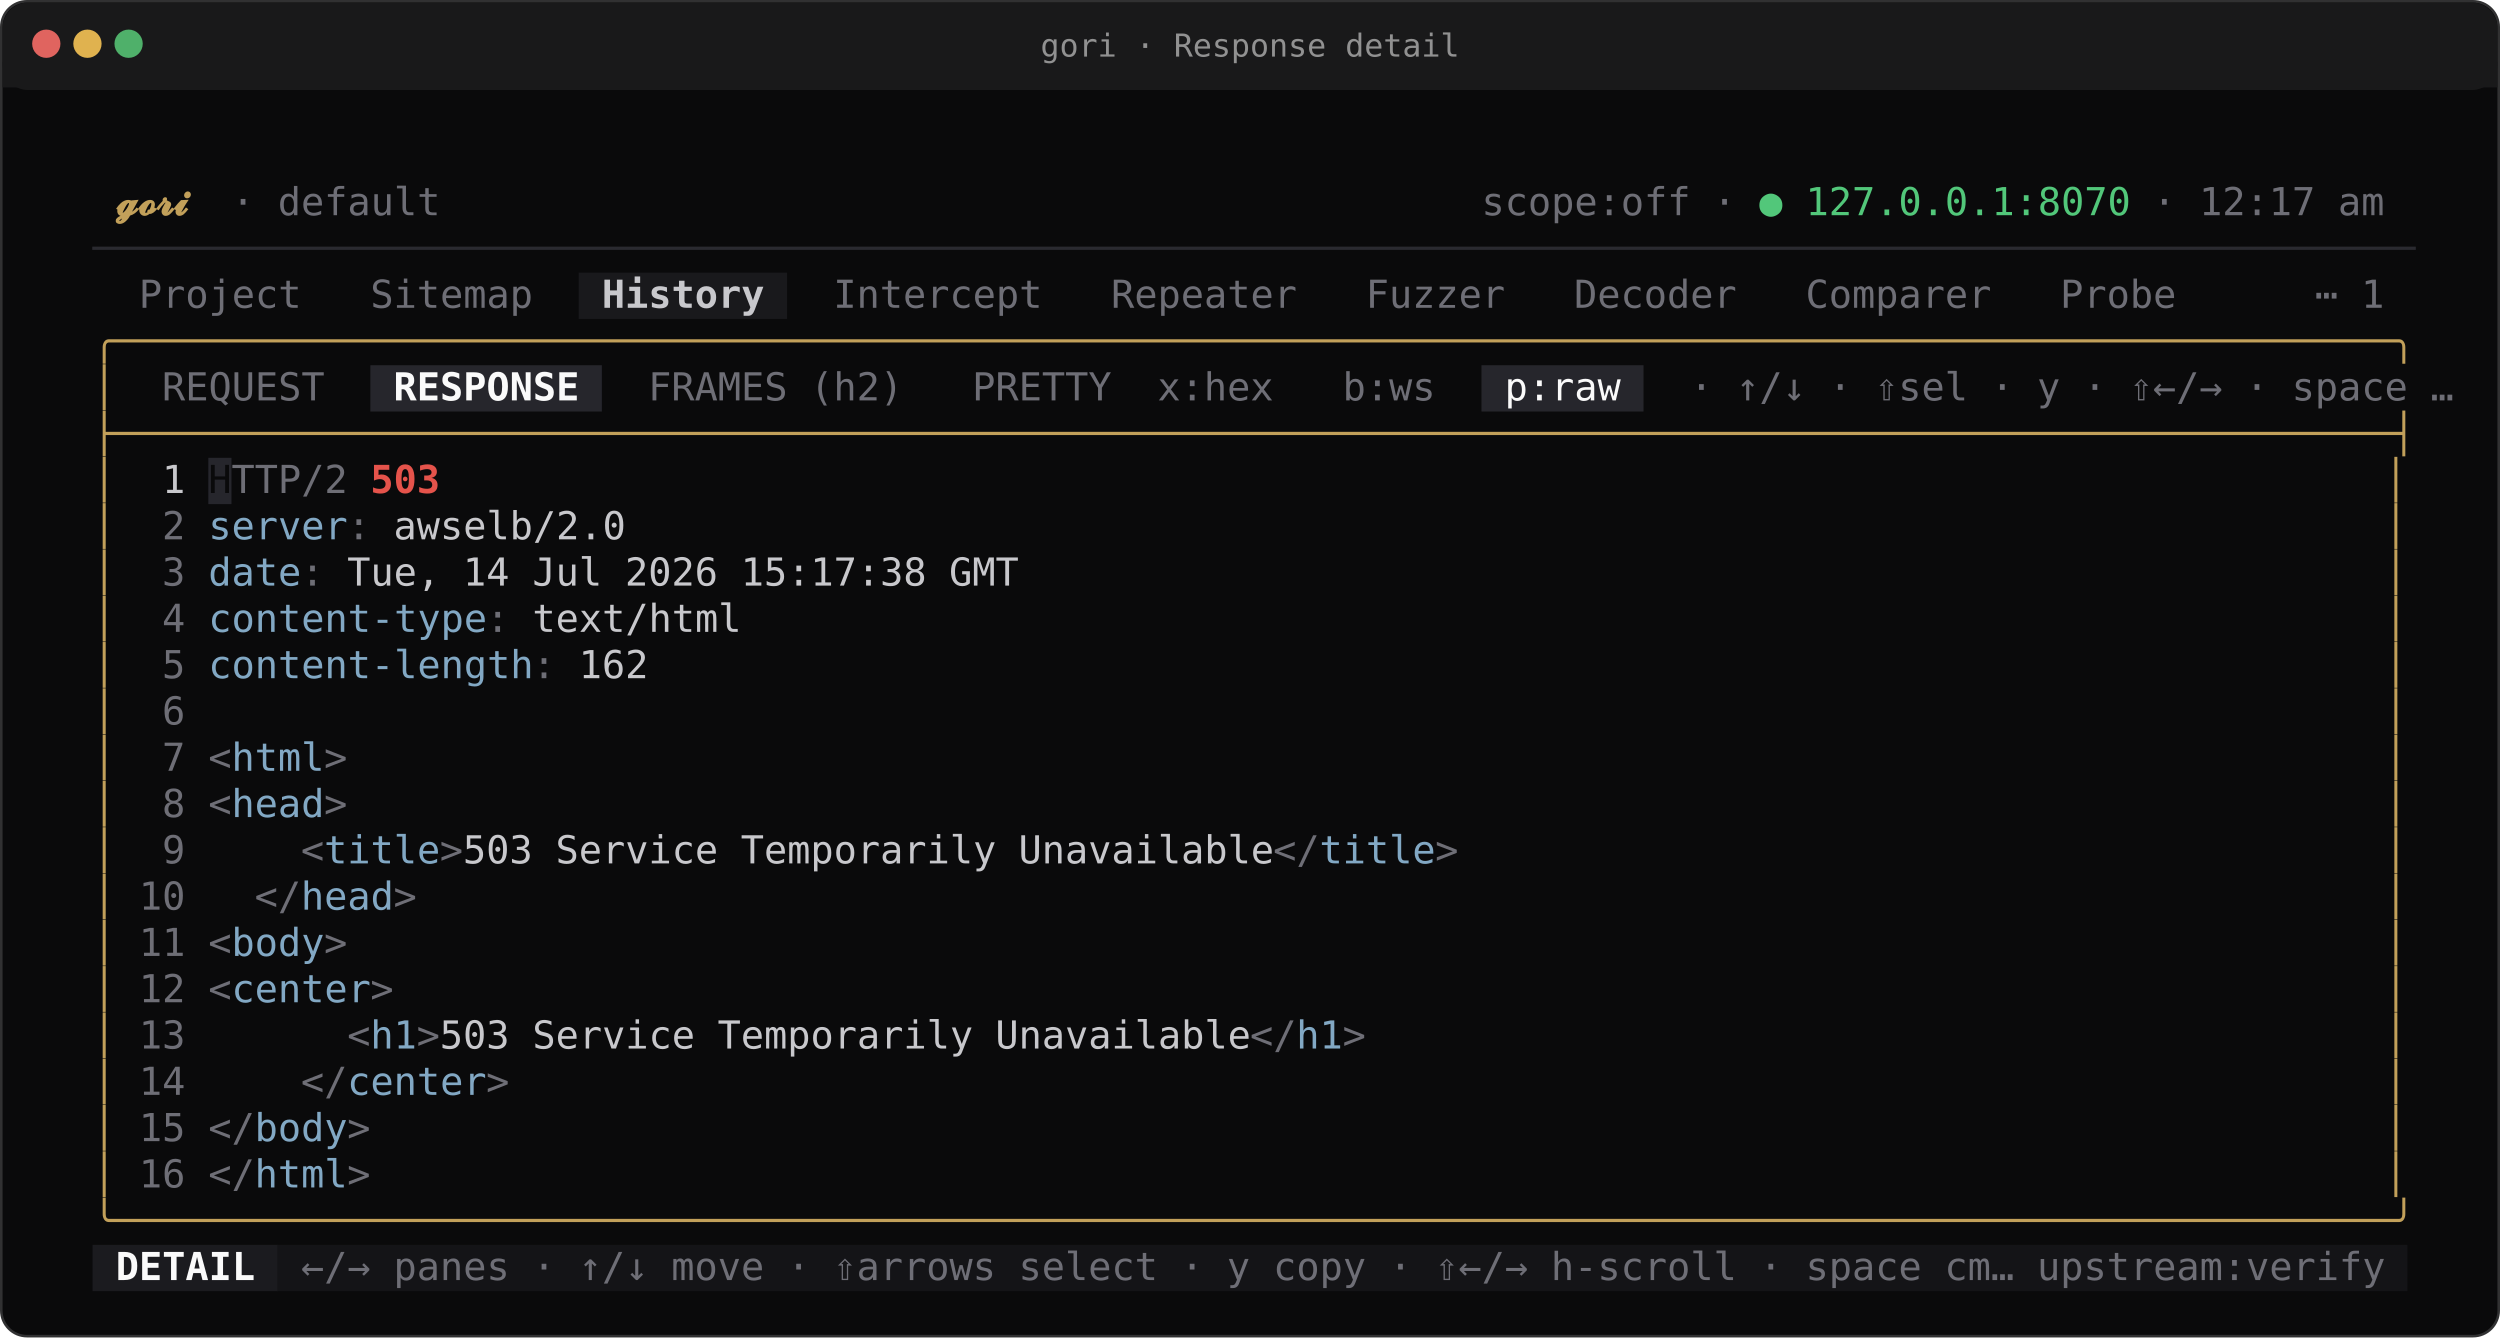
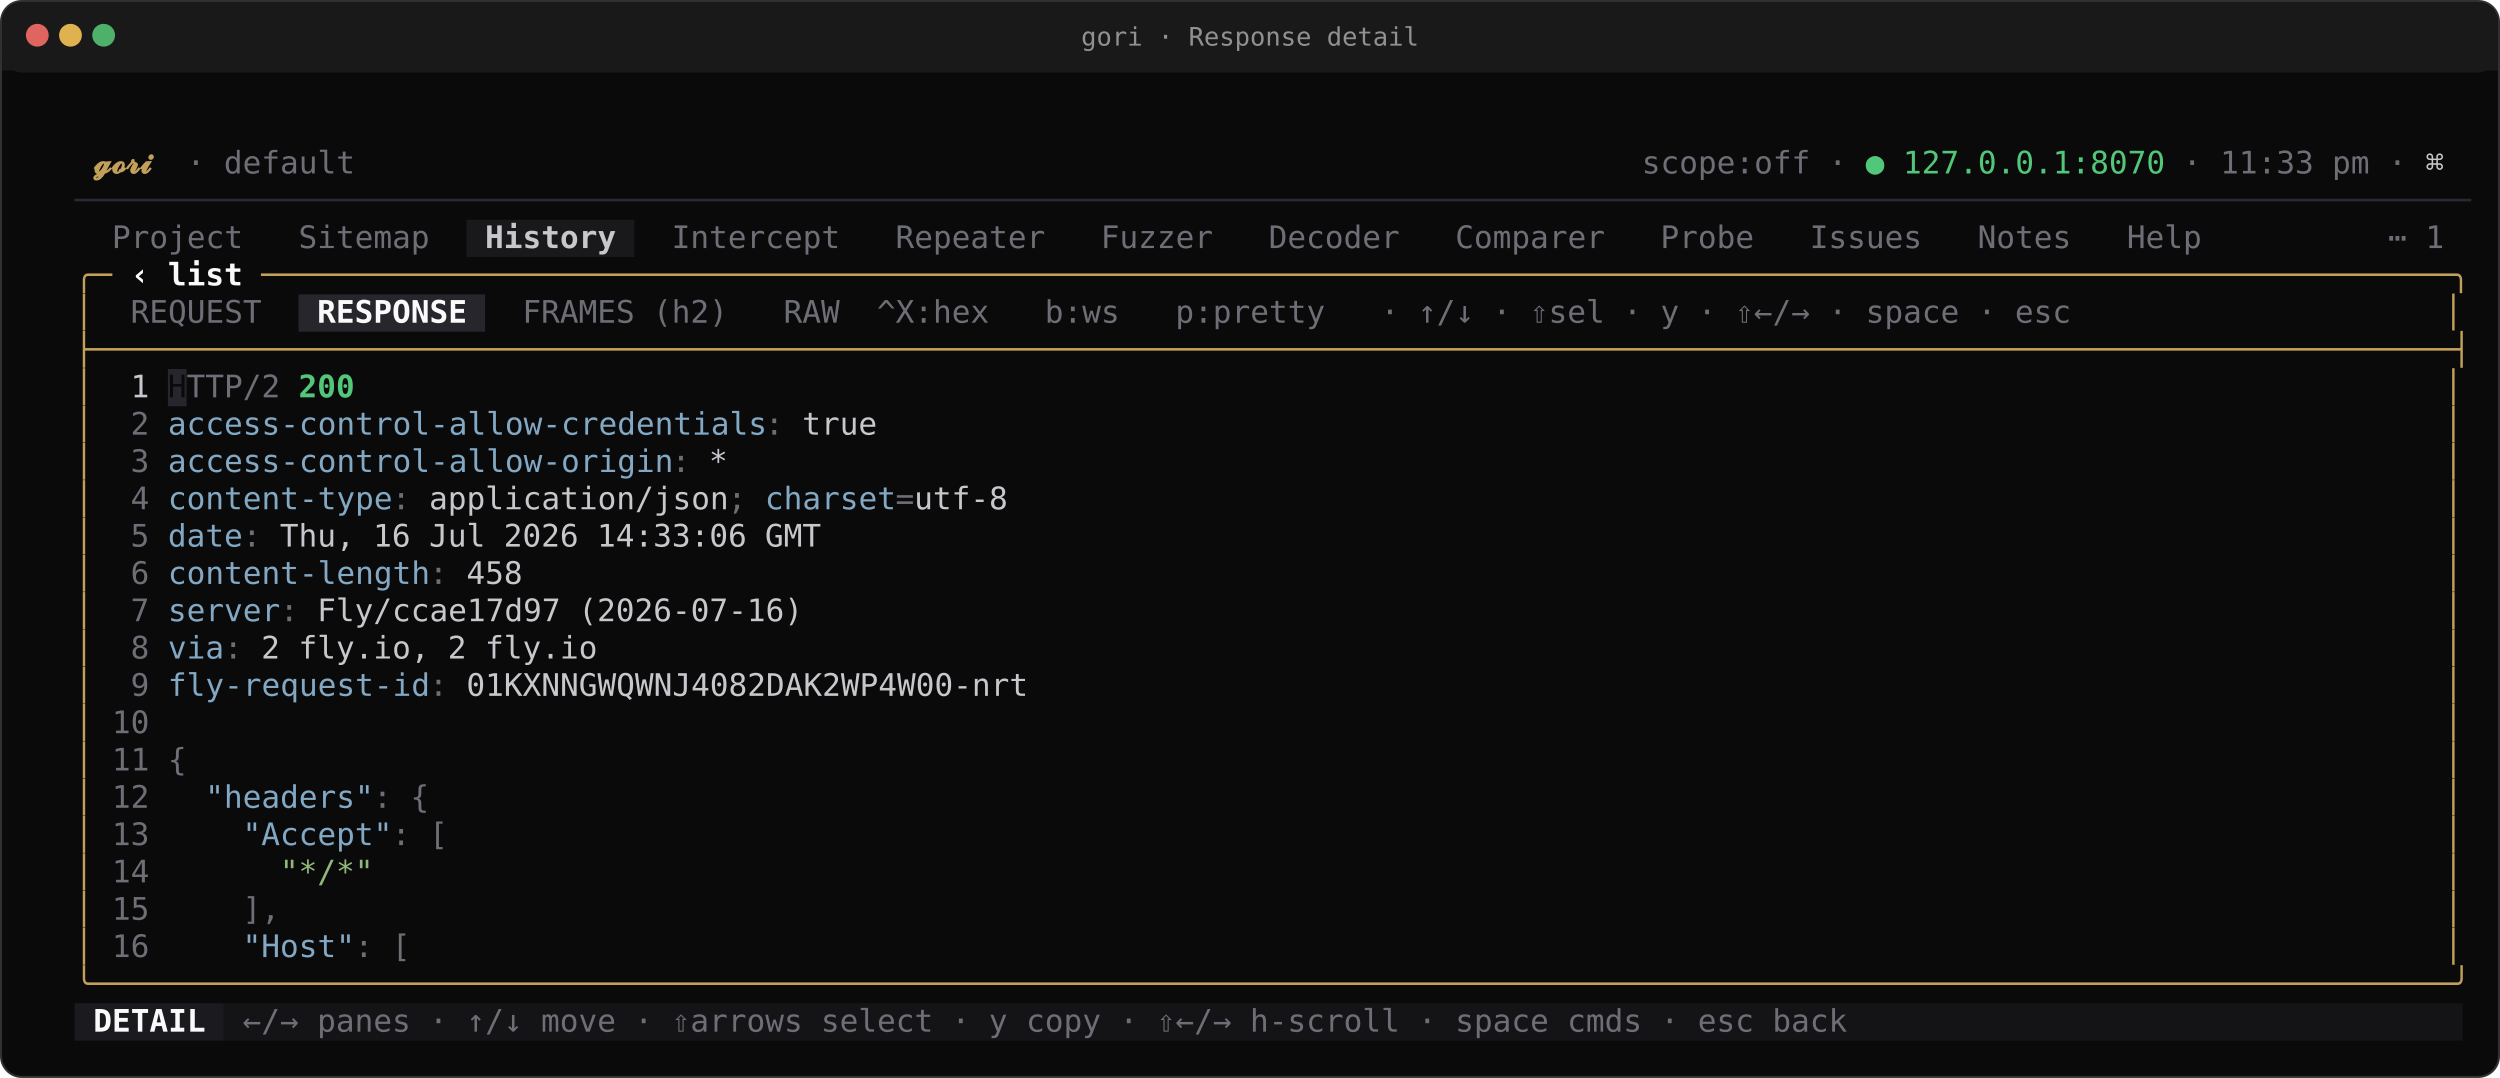
- <svg xmlns="http://www.w3.org/2000/svg" width="972" height="520" viewBox="0 0 972.0 520.0" font-family="ui-monospace,'SF Mono','JetBrains Mono',Menlo,Consolas,monospace" font-size="15.0px" role="img" aria-label="gori · Response detail">
-   <rect x="0.5" y="0.5" width="971.0" height="519.0" rx="10" ry="10" fill="#0a0a0b" stroke="#313132" stroke-width="1" />
-   <rect x="1" y="1" width="970.0" height="34.0" rx="10" ry="10" fill="#19191a" />
-   <rect x="1" y="24.0" width="970.0" height="10" fill="#19191a" />
+ <svg xmlns="http://www.w3.org/2000/svg" width="1206" height="520" viewBox="0 0 1206.0 520.0" font-family="ui-monospace,'SF Mono','JetBrains Mono',Menlo,Consolas,monospace" font-size="15.0px" role="img" aria-label="gori · Response detail">
+   <rect x="0.5" y="0.5" width="1205.0" height="519.0" rx="10" ry="10" fill="#0a0a0b" stroke="#313132" stroke-width="1" />
+   <rect x="1" y="1" width="1204.0" height="34.0" rx="10" ry="10" fill="#19191a" />
+   <rect x="1" y="24.0" width="1204.0" height="10" fill="#19191a" />
  <circle cx="18.0" cy="17.0" r="5.5" fill="#e0645f" />
  <circle cx="34.0" cy="17.0" r="5.5" fill="#e0b24f" />
  <circle cx="50.0" cy="17.0" r="5.5" fill="#4fb06a" />
-   <text x="486.0" y="22.0" text-anchor="middle" fill="#919191" font-size="12.3px">gori · Response detail</text>
+   <text x="603.0" y="22.0" text-anchor="middle" fill="#919191" font-size="12.3px">gori · Response detail</text>
  <rect x="225.00" y="106.00" width="81.00" height="18.00" fill="#19191c" />
  <rect x="144.00" y="142.00" width="90.00" height="18.00" fill="#26262c" />
-   <rect x="576.00" y="142.00" width="63.00" height="18.00" fill="#26262c" />
  <rect x="81.00" y="178.00" width="9.00" height="18.00" fill="#26262c" />
  <rect x="36.00" y="484.00" width="72.00" height="18.00" fill="#1b1b1f" />
-   <rect x="108.00" y="484.00" width="828.00" height="18.00" fill="#141417" />
+   <rect x="108.00" y="484.00" width="1080.00" height="18.00" fill="#141417" />
  <text x="45.00" y="83.68" textLength="36.00" lengthAdjust="spacingAndGlyphs" fill="#c2a05a" font-weight="700" xml:space="preserve">𝓰𝓸𝓻𝓲</text>
  <text x="90.00" y="83.68" textLength="9.00" lengthAdjust="spacingAndGlyphs" fill="#6e6e76" xml:space="preserve">·</text>
  <text x="108.00" y="83.68" textLength="63.00" lengthAdjust="spacingAndGlyphs" fill="#6e6e76" xml:space="preserve">default</text>
-   <text x="576.00" y="83.68" textLength="81.00" lengthAdjust="spacingAndGlyphs" fill="#6e6e76" xml:space="preserve">scope:off</text>
-   <text x="666.00" y="83.68" textLength="9.00" lengthAdjust="spacingAndGlyphs" fill="#6e6e76" xml:space="preserve">·</text>
-   <text x="684.00" y="83.68" textLength="9.00" lengthAdjust="spacingAndGlyphs" fill="#52c77a" xml:space="preserve">●</text>
-   <text x="702.00" y="83.68" textLength="126.00" lengthAdjust="spacingAndGlyphs" fill="#52c77a" xml:space="preserve">127.0.0.1:8070</text>
-   <text x="837.00" y="83.68" textLength="9.00" lengthAdjust="spacingAndGlyphs" fill="#6e6e76" xml:space="preserve">·</text>
-   <text x="855.00" y="83.68" textLength="45.00" lengthAdjust="spacingAndGlyphs" fill="#6e6e76" xml:space="preserve">12:17</text>
-   <text x="909.00" y="83.68" textLength="18.00" lengthAdjust="spacingAndGlyphs" fill="#6e6e76" xml:space="preserve">am</text>
-   <text x="36.00" y="101.68" textLength="900.00" lengthAdjust="spacingAndGlyphs" fill="#2a2a30" xml:space="preserve">────────────────────────────────────────────────────────────────────────────────────────────────────</text>
+   <text x="792.00" y="83.68" textLength="81.00" lengthAdjust="spacingAndGlyphs" fill="#6e6e76" xml:space="preserve">scope:off</text>
+   <text x="882.00" y="83.68" textLength="9.00" lengthAdjust="spacingAndGlyphs" fill="#6e6e76" xml:space="preserve">·</text>
+   <text x="900.00" y="83.68" textLength="9.00" lengthAdjust="spacingAndGlyphs" fill="#52c77a" xml:space="preserve">●</text>
+   <text x="918.00" y="83.68" textLength="126.00" lengthAdjust="spacingAndGlyphs" fill="#52c77a" xml:space="preserve">127.0.0.1:8070</text>
+   <text x="1053.00" y="83.68" textLength="9.00" lengthAdjust="spacingAndGlyphs" fill="#6e6e76" xml:space="preserve">·</text>
+   <text x="1071.00" y="83.68" textLength="45.00" lengthAdjust="spacingAndGlyphs" fill="#6e6e76" xml:space="preserve">11:33</text>
+   <text x="1125.00" y="83.68" textLength="18.00" lengthAdjust="spacingAndGlyphs" fill="#6e6e76" xml:space="preserve">pm</text>
+   <text x="1152.00" y="83.68" textLength="9.00" lengthAdjust="spacingAndGlyphs" fill="#6e6e76" xml:space="preserve">·</text>
+   <text x="1170.00" y="83.68" textLength="9.00" lengthAdjust="spacingAndGlyphs" fill="#c8c8cc" xml:space="preserve">⌘</text>
+   <text x="36.00" y="101.68" textLength="1152.00" lengthAdjust="spacingAndGlyphs" fill="#2a2a30" xml:space="preserve">────────────────────────────────────────────────────────────────────────────────────────────────────────────────────────────────</text>
  <text x="54.00" y="119.68" textLength="63.00" lengthAdjust="spacingAndGlyphs" fill="#6e6e76" xml:space="preserve">Project</text>
  <text x="144.00" y="119.68" textLength="63.00" lengthAdjust="spacingAndGlyphs" fill="#6e6e76" xml:space="preserve">Sitemap</text>
  <text x="234.00" y="119.68" textLength="63.00" lengthAdjust="spacingAndGlyphs" fill="#c8c8cc" font-weight="700" xml:space="preserve">History</text>
  <text x="324.00" y="119.68" textLength="81.00" lengthAdjust="spacingAndGlyphs" fill="#6e6e76" xml:space="preserve">Intercept</text>
  <text x="432.00" y="119.68" textLength="72.00" lengthAdjust="spacingAndGlyphs" fill="#6e6e76" xml:space="preserve">Repeater</text>
  <text x="531.00" y="119.68" textLength="54.00" lengthAdjust="spacingAndGlyphs" fill="#6e6e76" xml:space="preserve">Fuzzer</text>
  <text x="612.00" y="119.68" textLength="63.00" lengthAdjust="spacingAndGlyphs" fill="#6e6e76" xml:space="preserve">Decoder</text>
  <text x="702.00" y="119.68" textLength="72.00" lengthAdjust="spacingAndGlyphs" fill="#6e6e76" xml:space="preserve">Comparer</text>
  <text x="801.00" y="119.68" textLength="45.00" lengthAdjust="spacingAndGlyphs" fill="#6e6e76" xml:space="preserve">Probe</text>
-   <text x="900.00" y="119.68" textLength="9.00" lengthAdjust="spacingAndGlyphs" fill="#6e6e76" xml:space="preserve">⋯</text>
-   <text x="918.00" y="119.68" textLength="9.00" lengthAdjust="spacingAndGlyphs" fill="#6e6e76" xml:space="preserve">1</text>
-   <text x="36.00" y="137.68" textLength="900.00" lengthAdjust="spacingAndGlyphs" fill="#c2a05a" xml:space="preserve">╭──────────────────────────────────────────────────────────────────────────────────────────────────╮</text>
+   <text x="873.00" y="119.68" textLength="54.00" lengthAdjust="spacingAndGlyphs" fill="#6e6e76" xml:space="preserve">Issues</text>
+   <text x="954.00" y="119.68" textLength="45.00" lengthAdjust="spacingAndGlyphs" fill="#6e6e76" xml:space="preserve">Notes</text>
+   <text x="1026.00" y="119.68" textLength="36.00" lengthAdjust="spacingAndGlyphs" fill="#6e6e76" xml:space="preserve">Help</text>
+   <text x="1152.00" y="119.68" textLength="9.00" lengthAdjust="spacingAndGlyphs" fill="#6e6e76" xml:space="preserve">⋯</text>
+   <text x="1170.00" y="119.68" textLength="9.00" lengthAdjust="spacingAndGlyphs" fill="#6e6e76" xml:space="preserve">1</text>
+   <text x="36.00" y="137.68" textLength="18.00" lengthAdjust="spacingAndGlyphs" fill="#c2a05a" xml:space="preserve">╭─</text>
+   <text x="63.00" y="137.68" textLength="9.00" lengthAdjust="spacingAndGlyphs" fill="#fafafa" font-weight="700" xml:space="preserve">‹</text>
+   <text x="81.00" y="137.68" textLength="36.00" lengthAdjust="spacingAndGlyphs" fill="#fafafa" font-weight="700" xml:space="preserve">list</text>
+   <text x="126.00" y="137.68" textLength="1062.00" lengthAdjust="spacingAndGlyphs" fill="#c2a05a" xml:space="preserve">─────────────────────────────────────────────────────────────────────────────────────────────────────────────────────╮</text>
  <text x="36.00" y="155.68" textLength="9.00" lengthAdjust="spacingAndGlyphs" fill="#c2a05a" xml:space="preserve">│</text>
  <text x="63.00" y="155.68" textLength="63.00" lengthAdjust="spacingAndGlyphs" fill="#6e6e76" xml:space="preserve">REQUEST</text>
  <text x="153.00" y="155.68" textLength="72.00" lengthAdjust="spacingAndGlyphs" fill="#fafafa" font-weight="700" xml:space="preserve">RESPONSE</text>
  <text x="252.00" y="155.68" textLength="54.00" lengthAdjust="spacingAndGlyphs" fill="#6e6e76" xml:space="preserve">FRAMES</text>
  <text x="315.00" y="155.68" textLength="36.00" lengthAdjust="spacingAndGlyphs" fill="#6e6e76" xml:space="preserve">(h2)</text>
-   <text x="378.00" y="155.68" textLength="54.00" lengthAdjust="spacingAndGlyphs" fill="#6e6e76" xml:space="preserve">PRETTY</text>
-   <text x="450.00" y="155.68" textLength="45.00" lengthAdjust="spacingAndGlyphs" fill="#6e6e76" xml:space="preserve">x:hex</text>
-   <text x="522.00" y="155.68" textLength="36.00" lengthAdjust="spacingAndGlyphs" fill="#6e6e76" xml:space="preserve">b:ws</text>
-   <text x="585.00" y="155.68" textLength="45.00" lengthAdjust="spacingAndGlyphs" fill="#fafafa" xml:space="preserve">p:raw</text>
-   <text x="657.00" y="155.68" textLength="9.00" lengthAdjust="spacingAndGlyphs" fill="#6e6e76" xml:space="preserve">·</text>
-   <text x="675.00" y="155.68" textLength="27.00" lengthAdjust="spacingAndGlyphs" fill="#6e6e76" xml:space="preserve">↑/↓</text>
-   <text x="711.00" y="155.68" textLength="9.00" lengthAdjust="spacingAndGlyphs" fill="#6e6e76" xml:space="preserve">·</text>
-   <text x="729.00" y="155.68" textLength="36.00" lengthAdjust="spacingAndGlyphs" fill="#6e6e76" xml:space="preserve">⇧sel</text>
-   <text x="774.00" y="155.68" textLength="9.00" lengthAdjust="spacingAndGlyphs" fill="#6e6e76" xml:space="preserve">·</text>
-   <text x="792.00" y="155.68" textLength="9.00" lengthAdjust="spacingAndGlyphs" fill="#6e6e76" xml:space="preserve">y</text>
-   <text x="810.00" y="155.68" textLength="9.00" lengthAdjust="spacingAndGlyphs" fill="#6e6e76" xml:space="preserve">·</text>
-   <text x="828.00" y="155.68" textLength="36.00" lengthAdjust="spacingAndGlyphs" fill="#6e6e76" xml:space="preserve">⇧←/→</text>
-   <text x="873.00" y="155.68" textLength="9.00" lengthAdjust="spacingAndGlyphs" fill="#6e6e76" xml:space="preserve">·</text>
-   <text x="891.00" y="155.68" textLength="45.00" lengthAdjust="spacingAndGlyphs" fill="#6e6e76" xml:space="preserve">space</text>
-   <text x="945.00" y="155.68" textLength="9.00" lengthAdjust="spacingAndGlyphs" fill="#6e6e76" xml:space="preserve">…</text>
-   <text x="36.00" y="173.68" textLength="900.00" lengthAdjust="spacingAndGlyphs" fill="#c2a05a" xml:space="preserve">├──────────────────────────────────────────────────────────────────────────────────────────────────┤</text>
+   <text x="378.00" y="155.68" textLength="27.00" lengthAdjust="spacingAndGlyphs" fill="#6e6e76" xml:space="preserve">RAW</text>
+   <text x="423.00" y="155.68" textLength="54.00" lengthAdjust="spacingAndGlyphs" fill="#6e6e76" xml:space="preserve">^X:hex</text>
+   <text x="504.00" y="155.68" textLength="36.00" lengthAdjust="spacingAndGlyphs" fill="#6e6e76" xml:space="preserve">b:ws</text>
+   <text x="567.00" y="155.68" textLength="72.00" lengthAdjust="spacingAndGlyphs" fill="#6e6e76" xml:space="preserve">p:pretty</text>
+   <text x="666.00" y="155.68" textLength="9.00" lengthAdjust="spacingAndGlyphs" fill="#6e6e76" xml:space="preserve">·</text>
+   <text x="684.00" y="155.68" textLength="27.00" lengthAdjust="spacingAndGlyphs" fill="#6e6e76" xml:space="preserve">↑/↓</text>
+   <text x="720.00" y="155.68" textLength="9.00" lengthAdjust="spacingAndGlyphs" fill="#6e6e76" xml:space="preserve">·</text>
+   <text x="738.00" y="155.68" textLength="36.00" lengthAdjust="spacingAndGlyphs" fill="#6e6e76" xml:space="preserve">⇧sel</text>
+   <text x="783.00" y="155.68" textLength="9.00" lengthAdjust="spacingAndGlyphs" fill="#6e6e76" xml:space="preserve">·</text>
+   <text x="801.00" y="155.68" textLength="9.00" lengthAdjust="spacingAndGlyphs" fill="#6e6e76" xml:space="preserve">y</text>
+   <text x="819.00" y="155.68" textLength="9.00" lengthAdjust="spacingAndGlyphs" fill="#6e6e76" xml:space="preserve">·</text>
+   <text x="837.00" y="155.68" textLength="36.00" lengthAdjust="spacingAndGlyphs" fill="#6e6e76" xml:space="preserve">⇧←/→</text>
+   <text x="882.00" y="155.68" textLength="9.00" lengthAdjust="spacingAndGlyphs" fill="#6e6e76" xml:space="preserve">·</text>
+   <text x="900.00" y="155.68" textLength="45.00" lengthAdjust="spacingAndGlyphs" fill="#6e6e76" xml:space="preserve">space</text>
+   <text x="954.00" y="155.68" textLength="9.00" lengthAdjust="spacingAndGlyphs" fill="#6e6e76" xml:space="preserve">·</text>
+   <text x="972.00" y="155.68" textLength="27.00" lengthAdjust="spacingAndGlyphs" fill="#6e6e76" xml:space="preserve">esc</text>
+   <text x="1179.00" y="155.68" textLength="9.00" lengthAdjust="spacingAndGlyphs" fill="#c2a05a" xml:space="preserve">│</text>
+   <text x="36.00" y="173.68" textLength="1152.00" lengthAdjust="spacingAndGlyphs" fill="#c2a05a" xml:space="preserve">├──────────────────────────────────────────────────────────────────────────────────────────────────────────────────────────────┤</text>
  <text x="36.00" y="191.68" textLength="9.00" lengthAdjust="spacingAndGlyphs" fill="#c2a05a" xml:space="preserve">│</text>
  <text x="63.00" y="191.68" textLength="9.00" lengthAdjust="spacingAndGlyphs" fill="#c8c8cc" xml:space="preserve">1</text>
  <text x="81.00" y="191.68" textLength="9.00" lengthAdjust="spacingAndGlyphs" fill="#0a0a0b" xml:space="preserve">H</text>
  <text x="90.00" y="191.68" textLength="45.00" lengthAdjust="spacingAndGlyphs" fill="#6e6e76" xml:space="preserve">TTP/2</text>
-   <text x="144.00" y="191.68" textLength="27.00" lengthAdjust="spacingAndGlyphs" fill="#e5534b" font-weight="700" xml:space="preserve">503</text>
-   <text x="927.00" y="191.68" textLength="9.00" lengthAdjust="spacingAndGlyphs" fill="#c2a05a" xml:space="preserve">│</text>
+   <text x="144.00" y="191.68" textLength="27.00" lengthAdjust="spacingAndGlyphs" fill="#52c77a" font-weight="700" xml:space="preserve">200</text>
+   <text x="1179.00" y="191.68" textLength="9.00" lengthAdjust="spacingAndGlyphs" fill="#c2a05a" xml:space="preserve">│</text>
  <text x="36.00" y="209.68" textLength="9.00" lengthAdjust="spacingAndGlyphs" fill="#c2a05a" xml:space="preserve">│</text>
  <text x="63.00" y="209.68" textLength="9.00" lengthAdjust="spacingAndGlyphs" fill="#6e6e76" xml:space="preserve">2</text>
-   <text x="81.00" y="209.68" textLength="54.00" lengthAdjust="spacingAndGlyphs" fill="#82a8c4" xml:space="preserve">server</text>
-   <text x="135.00" y="209.68" textLength="9.00" lengthAdjust="spacingAndGlyphs" fill="#6e6e76" xml:space="preserve">:</text>
-   <text x="153.00" y="209.68" textLength="90.00" lengthAdjust="spacingAndGlyphs" fill="#c8c8cc" xml:space="preserve">awselb/2.0</text>
-   <text x="927.00" y="209.68" textLength="9.00" lengthAdjust="spacingAndGlyphs" fill="#c2a05a" xml:space="preserve">│</text>
+   <text x="81.00" y="209.68" textLength="288.00" lengthAdjust="spacingAndGlyphs" fill="#82a8c4" xml:space="preserve">access-control-allow-credentials</text>
+   <text x="369.00" y="209.68" textLength="9.00" lengthAdjust="spacingAndGlyphs" fill="#6e6e76" xml:space="preserve">:</text>
+   <text x="387.00" y="209.68" textLength="36.00" lengthAdjust="spacingAndGlyphs" fill="#c8c8cc" xml:space="preserve">true</text>
+   <text x="1179.00" y="209.68" textLength="9.00" lengthAdjust="spacingAndGlyphs" fill="#c2a05a" xml:space="preserve">│</text>
  <text x="36.00" y="227.68" textLength="9.00" lengthAdjust="spacingAndGlyphs" fill="#c2a05a" xml:space="preserve">│</text>
  <text x="63.00" y="227.68" textLength="9.00" lengthAdjust="spacingAndGlyphs" fill="#6e6e76" xml:space="preserve">3</text>
-   <text x="81.00" y="227.68" textLength="36.00" lengthAdjust="spacingAndGlyphs" fill="#82a8c4" xml:space="preserve">date</text>
-   <text x="117.00" y="227.68" textLength="9.00" lengthAdjust="spacingAndGlyphs" fill="#6e6e76" xml:space="preserve">:</text>
-   <text x="135.00" y="227.68" textLength="36.00" lengthAdjust="spacingAndGlyphs" fill="#c8c8cc" xml:space="preserve">Tue,</text>
-   <text x="180.00" y="227.68" textLength="18.00" lengthAdjust="spacingAndGlyphs" fill="#c8c8cc" xml:space="preserve">14</text>
-   <text x="207.00" y="227.68" textLength="27.00" lengthAdjust="spacingAndGlyphs" fill="#c8c8cc" xml:space="preserve">Jul</text>
-   <text x="243.00" y="227.68" textLength="36.00" lengthAdjust="spacingAndGlyphs" fill="#c8c8cc" xml:space="preserve">2026</text>
-   <text x="288.00" y="227.68" textLength="72.00" lengthAdjust="spacingAndGlyphs" fill="#c8c8cc" xml:space="preserve">15:17:38</text>
-   <text x="369.00" y="227.68" textLength="27.00" lengthAdjust="spacingAndGlyphs" fill="#c8c8cc" xml:space="preserve">GMT</text>
-   <text x="927.00" y="227.68" textLength="9.00" lengthAdjust="spacingAndGlyphs" fill="#c2a05a" xml:space="preserve">│</text>
+   <text x="81.00" y="227.68" textLength="243.00" lengthAdjust="spacingAndGlyphs" fill="#82a8c4" xml:space="preserve">access-control-allow-origin</text>
+   <text x="324.00" y="227.68" textLength="9.00" lengthAdjust="spacingAndGlyphs" fill="#6e6e76" xml:space="preserve">:</text>
+   <text x="342.00" y="227.68" textLength="9.00" lengthAdjust="spacingAndGlyphs" fill="#c8c8cc" xml:space="preserve">*</text>
+   <text x="1179.00" y="227.68" textLength="9.00" lengthAdjust="spacingAndGlyphs" fill="#c2a05a" xml:space="preserve">│</text>
  <text x="36.00" y="245.68" textLength="9.00" lengthAdjust="spacingAndGlyphs" fill="#c2a05a" xml:space="preserve">│</text>
  <text x="63.00" y="245.68" textLength="9.00" lengthAdjust="spacingAndGlyphs" fill="#6e6e76" xml:space="preserve">4</text>
  <text x="81.00" y="245.68" textLength="108.00" lengthAdjust="spacingAndGlyphs" fill="#82a8c4" xml:space="preserve">content-type</text>
  <text x="189.00" y="245.68" textLength="9.00" lengthAdjust="spacingAndGlyphs" fill="#6e6e76" xml:space="preserve">:</text>
-   <text x="207.00" y="245.68" textLength="81.00" lengthAdjust="spacingAndGlyphs" fill="#c8c8cc" xml:space="preserve">text/html</text>
-   <text x="927.00" y="245.68" textLength="9.00" lengthAdjust="spacingAndGlyphs" fill="#c2a05a" xml:space="preserve">│</text>
+   <text x="207.00" y="245.68" textLength="144.00" lengthAdjust="spacingAndGlyphs" fill="#c8c8cc" xml:space="preserve">application/json</text>
+   <text x="351.00" y="245.68" textLength="9.00" lengthAdjust="spacingAndGlyphs" fill="#6e6e76" xml:space="preserve">;</text>
+   <text x="369.00" y="245.68" textLength="63.00" lengthAdjust="spacingAndGlyphs" fill="#82a8c4" xml:space="preserve">charset</text>
+   <text x="432.00" y="245.68" textLength="9.00" lengthAdjust="spacingAndGlyphs" fill="#6e6e76" xml:space="preserve">=</text>
+   <text x="441.00" y="245.68" textLength="45.00" lengthAdjust="spacingAndGlyphs" fill="#c8c8cc" xml:space="preserve">utf-8</text>
+   <text x="1179.00" y="245.68" textLength="9.00" lengthAdjust="spacingAndGlyphs" fill="#c2a05a" xml:space="preserve">│</text>
  <text x="36.00" y="263.68" textLength="9.00" lengthAdjust="spacingAndGlyphs" fill="#c2a05a" xml:space="preserve">│</text>
  <text x="63.00" y="263.68" textLength="9.00" lengthAdjust="spacingAndGlyphs" fill="#6e6e76" xml:space="preserve">5</text>
-   <text x="81.00" y="263.68" textLength="126.00" lengthAdjust="spacingAndGlyphs" fill="#82a8c4" xml:space="preserve">content-length</text>
-   <text x="207.00" y="263.68" textLength="9.00" lengthAdjust="spacingAndGlyphs" fill="#6e6e76" xml:space="preserve">:</text>
-   <text x="225.00" y="263.68" textLength="27.00" lengthAdjust="spacingAndGlyphs" fill="#c8c8cc" xml:space="preserve">162</text>
-   <text x="927.00" y="263.68" textLength="9.00" lengthAdjust="spacingAndGlyphs" fill="#c2a05a" xml:space="preserve">│</text>
+   <text x="81.00" y="263.68" textLength="36.00" lengthAdjust="spacingAndGlyphs" fill="#82a8c4" xml:space="preserve">date</text>
+   <text x="117.00" y="263.68" textLength="9.00" lengthAdjust="spacingAndGlyphs" fill="#6e6e76" xml:space="preserve">:</text>
+   <text x="135.00" y="263.68" textLength="36.00" lengthAdjust="spacingAndGlyphs" fill="#c8c8cc" xml:space="preserve">Thu,</text>
+   <text x="180.00" y="263.68" textLength="18.00" lengthAdjust="spacingAndGlyphs" fill="#c8c8cc" xml:space="preserve">16</text>
+   <text x="207.00" y="263.68" textLength="27.00" lengthAdjust="spacingAndGlyphs" fill="#c8c8cc" xml:space="preserve">Jul</text>
+   <text x="243.00" y="263.68" textLength="36.00" lengthAdjust="spacingAndGlyphs" fill="#c8c8cc" xml:space="preserve">2026</text>
+   <text x="288.00" y="263.68" textLength="72.00" lengthAdjust="spacingAndGlyphs" fill="#c8c8cc" xml:space="preserve">14:33:06</text>
+   <text x="369.00" y="263.68" textLength="27.00" lengthAdjust="spacingAndGlyphs" fill="#c8c8cc" xml:space="preserve">GMT</text>
+   <text x="1179.00" y="263.68" textLength="9.00" lengthAdjust="spacingAndGlyphs" fill="#c2a05a" xml:space="preserve">│</text>
  <text x="36.00" y="281.68" textLength="9.00" lengthAdjust="spacingAndGlyphs" fill="#c2a05a" xml:space="preserve">│</text>
  <text x="63.00" y="281.68" textLength="9.00" lengthAdjust="spacingAndGlyphs" fill="#6e6e76" xml:space="preserve">6</text>
-   <text x="927.00" y="281.68" textLength="9.00" lengthAdjust="spacingAndGlyphs" fill="#c2a05a" xml:space="preserve">│</text>
+   <text x="81.00" y="281.68" textLength="126.00" lengthAdjust="spacingAndGlyphs" fill="#82a8c4" xml:space="preserve">content-length</text>
+   <text x="207.00" y="281.68" textLength="9.00" lengthAdjust="spacingAndGlyphs" fill="#6e6e76" xml:space="preserve">:</text>
+   <text x="225.00" y="281.68" textLength="27.00" lengthAdjust="spacingAndGlyphs" fill="#c8c8cc" xml:space="preserve">458</text>
+   <text x="1179.00" y="281.68" textLength="9.00" lengthAdjust="spacingAndGlyphs" fill="#c2a05a" xml:space="preserve">│</text>
  <text x="36.00" y="299.68" textLength="9.00" lengthAdjust="spacingAndGlyphs" fill="#c2a05a" xml:space="preserve">│</text>
  <text x="63.00" y="299.68" textLength="9.00" lengthAdjust="spacingAndGlyphs" fill="#6e6e76" xml:space="preserve">7</text>
-   <text x="81.00" y="299.68" textLength="9.00" lengthAdjust="spacingAndGlyphs" fill="#6e6e76" xml:space="preserve">&lt;</text>
-   <text x="90.00" y="299.68" textLength="36.00" lengthAdjust="spacingAndGlyphs" fill="#82a8c4" xml:space="preserve">html</text>
-   <text x="126.00" y="299.68" textLength="9.00" lengthAdjust="spacingAndGlyphs" fill="#6e6e76" xml:space="preserve">&gt;</text>
-   <text x="927.00" y="299.68" textLength="9.00" lengthAdjust="spacingAndGlyphs" fill="#c2a05a" xml:space="preserve">│</text>
+   <text x="81.00" y="299.68" textLength="54.00" lengthAdjust="spacingAndGlyphs" fill="#82a8c4" xml:space="preserve">server</text>
+   <text x="135.00" y="299.68" textLength="9.00" lengthAdjust="spacingAndGlyphs" fill="#6e6e76" xml:space="preserve">:</text>
+   <text x="153.00" y="299.68" textLength="117.00" lengthAdjust="spacingAndGlyphs" fill="#c8c8cc" xml:space="preserve">Fly/ccae17d97</text>
+   <text x="279.00" y="299.68" textLength="108.00" lengthAdjust="spacingAndGlyphs" fill="#c8c8cc" xml:space="preserve">(2026-07-16)</text>
+   <text x="1179.00" y="299.68" textLength="9.00" lengthAdjust="spacingAndGlyphs" fill="#c2a05a" xml:space="preserve">│</text>
  <text x="36.00" y="317.68" textLength="9.00" lengthAdjust="spacingAndGlyphs" fill="#c2a05a" xml:space="preserve">│</text>
  <text x="63.00" y="317.68" textLength="9.00" lengthAdjust="spacingAndGlyphs" fill="#6e6e76" xml:space="preserve">8</text>
-   <text x="81.00" y="317.68" textLength="9.00" lengthAdjust="spacingAndGlyphs" fill="#6e6e76" xml:space="preserve">&lt;</text>
-   <text x="90.00" y="317.68" textLength="36.00" lengthAdjust="spacingAndGlyphs" fill="#82a8c4" xml:space="preserve">head</text>
-   <text x="126.00" y="317.68" textLength="9.00" lengthAdjust="spacingAndGlyphs" fill="#6e6e76" xml:space="preserve">&gt;</text>
-   <text x="927.00" y="317.68" textLength="9.00" lengthAdjust="spacingAndGlyphs" fill="#c2a05a" xml:space="preserve">│</text>
+   <text x="81.00" y="317.68" textLength="27.00" lengthAdjust="spacingAndGlyphs" fill="#82a8c4" xml:space="preserve">via</text>
+   <text x="108.00" y="317.68" textLength="9.00" lengthAdjust="spacingAndGlyphs" fill="#6e6e76" xml:space="preserve">:</text>
+   <text x="126.00" y="317.68" textLength="9.00" lengthAdjust="spacingAndGlyphs" fill="#c8c8cc" xml:space="preserve">2</text>
+   <text x="144.00" y="317.68" textLength="63.00" lengthAdjust="spacingAndGlyphs" fill="#c8c8cc" xml:space="preserve">fly.io,</text>
+   <text x="216.00" y="317.68" textLength="9.00" lengthAdjust="spacingAndGlyphs" fill="#c8c8cc" xml:space="preserve">2</text>
+   <text x="234.00" y="317.68" textLength="54.00" lengthAdjust="spacingAndGlyphs" fill="#c8c8cc" xml:space="preserve">fly.io</text>
+   <text x="1179.00" y="317.68" textLength="9.00" lengthAdjust="spacingAndGlyphs" fill="#c2a05a" xml:space="preserve">│</text>
  <text x="36.00" y="335.68" textLength="9.00" lengthAdjust="spacingAndGlyphs" fill="#c2a05a" xml:space="preserve">│</text>
  <text x="63.00" y="335.68" textLength="9.00" lengthAdjust="spacingAndGlyphs" fill="#6e6e76" xml:space="preserve">9</text>
-   <text x="117.00" y="335.68" textLength="9.00" lengthAdjust="spacingAndGlyphs" fill="#6e6e76" xml:space="preserve">&lt;</text>
-   <text x="126.00" y="335.68" textLength="45.00" lengthAdjust="spacingAndGlyphs" fill="#82a8c4" xml:space="preserve">title</text>
-   <text x="171.00" y="335.68" textLength="9.00" lengthAdjust="spacingAndGlyphs" fill="#6e6e76" xml:space="preserve">&gt;</text>
-   <text x="180.00" y="335.68" textLength="27.00" lengthAdjust="spacingAndGlyphs" fill="#c8c8cc" xml:space="preserve">503</text>
-   <text x="216.00" y="335.68" textLength="63.00" lengthAdjust="spacingAndGlyphs" fill="#c8c8cc" xml:space="preserve">Service</text>
-   <text x="288.00" y="335.68" textLength="99.00" lengthAdjust="spacingAndGlyphs" fill="#c8c8cc" xml:space="preserve">Temporarily</text>
-   <text x="396.00" y="335.68" textLength="99.00" lengthAdjust="spacingAndGlyphs" fill="#c8c8cc" xml:space="preserve">Unavailable</text>
-   <text x="495.00" y="335.68" textLength="18.00" lengthAdjust="spacingAndGlyphs" fill="#6e6e76" xml:space="preserve">&lt;/</text>
-   <text x="513.00" y="335.68" textLength="45.00" lengthAdjust="spacingAndGlyphs" fill="#82a8c4" xml:space="preserve">title</text>
-   <text x="558.00" y="335.68" textLength="9.00" lengthAdjust="spacingAndGlyphs" fill="#6e6e76" xml:space="preserve">&gt;</text>
-   <text x="927.00" y="335.68" textLength="9.00" lengthAdjust="spacingAndGlyphs" fill="#c2a05a" xml:space="preserve">│</text>
+   <text x="81.00" y="335.68" textLength="126.00" lengthAdjust="spacingAndGlyphs" fill="#82a8c4" xml:space="preserve">fly-request-id</text>
+   <text x="207.00" y="335.68" textLength="9.00" lengthAdjust="spacingAndGlyphs" fill="#6e6e76" xml:space="preserve">:</text>
+   <text x="225.00" y="335.68" textLength="270.00" lengthAdjust="spacingAndGlyphs" fill="#c8c8cc" xml:space="preserve">01KXNNGWQWNJ4082DAK2WP4W00-nrt</text>
+   <text x="1179.00" y="335.68" textLength="9.00" lengthAdjust="spacingAndGlyphs" fill="#c2a05a" xml:space="preserve">│</text>
  <text x="36.00" y="353.68" textLength="9.00" lengthAdjust="spacingAndGlyphs" fill="#c2a05a" xml:space="preserve">│</text>
  <text x="54.00" y="353.68" textLength="18.00" lengthAdjust="spacingAndGlyphs" fill="#6e6e76" xml:space="preserve">10</text>
-   <text x="99.00" y="353.68" textLength="18.00" lengthAdjust="spacingAndGlyphs" fill="#6e6e76" xml:space="preserve">&lt;/</text>
-   <text x="117.00" y="353.68" textLength="36.00" lengthAdjust="spacingAndGlyphs" fill="#82a8c4" xml:space="preserve">head</text>
-   <text x="153.00" y="353.68" textLength="9.00" lengthAdjust="spacingAndGlyphs" fill="#6e6e76" xml:space="preserve">&gt;</text>
-   <text x="927.00" y="353.68" textLength="9.00" lengthAdjust="spacingAndGlyphs" fill="#c2a05a" xml:space="preserve">│</text>
+   <text x="1179.00" y="353.68" textLength="9.00" lengthAdjust="spacingAndGlyphs" fill="#c2a05a" xml:space="preserve">│</text>
  <text x="36.00" y="371.68" textLength="9.00" lengthAdjust="spacingAndGlyphs" fill="#c2a05a" xml:space="preserve">│</text>
  <text x="54.00" y="371.68" textLength="18.00" lengthAdjust="spacingAndGlyphs" fill="#6e6e76" xml:space="preserve">11</text>
-   <text x="81.00" y="371.68" textLength="9.00" lengthAdjust="spacingAndGlyphs" fill="#6e6e76" xml:space="preserve">&lt;</text>
-   <text x="90.00" y="371.68" textLength="36.00" lengthAdjust="spacingAndGlyphs" fill="#82a8c4" xml:space="preserve">body</text>
-   <text x="126.00" y="371.68" textLength="9.00" lengthAdjust="spacingAndGlyphs" fill="#6e6e76" xml:space="preserve">&gt;</text>
-   <text x="927.00" y="371.68" textLength="9.00" lengthAdjust="spacingAndGlyphs" fill="#c2a05a" xml:space="preserve">│</text>
+   <text x="81.00" y="371.68" textLength="9.00" lengthAdjust="spacingAndGlyphs" fill="#6e6e76" xml:space="preserve">{</text>
+   <text x="1179.00" y="371.68" textLength="9.00" lengthAdjust="spacingAndGlyphs" fill="#c2a05a" xml:space="preserve">│</text>
  <text x="36.00" y="389.68" textLength="9.00" lengthAdjust="spacingAndGlyphs" fill="#c2a05a" xml:space="preserve">│</text>
  <text x="54.00" y="389.68" textLength="18.00" lengthAdjust="spacingAndGlyphs" fill="#6e6e76" xml:space="preserve">12</text>
-   <text x="81.00" y="389.68" textLength="9.00" lengthAdjust="spacingAndGlyphs" fill="#6e6e76" xml:space="preserve">&lt;</text>
-   <text x="90.00" y="389.68" textLength="54.00" lengthAdjust="spacingAndGlyphs" fill="#82a8c4" xml:space="preserve">center</text>
-   <text x="144.00" y="389.68" textLength="9.00" lengthAdjust="spacingAndGlyphs" fill="#6e6e76" xml:space="preserve">&gt;</text>
-   <text x="927.00" y="389.68" textLength="9.00" lengthAdjust="spacingAndGlyphs" fill="#c2a05a" xml:space="preserve">│</text>
+   <text x="99.00" y="389.68" textLength="81.00" lengthAdjust="spacingAndGlyphs" fill="#82a8c4" xml:space="preserve">"headers"</text>
+   <text x="180.00" y="389.68" textLength="9.00" lengthAdjust="spacingAndGlyphs" fill="#6e6e76" xml:space="preserve">:</text>
+   <text x="198.00" y="389.68" textLength="9.00" lengthAdjust="spacingAndGlyphs" fill="#6e6e76" xml:space="preserve">{</text>
+   <text x="1179.00" y="389.68" textLength="9.00" lengthAdjust="spacingAndGlyphs" fill="#c2a05a" xml:space="preserve">│</text>
  <text x="36.00" y="407.68" textLength="9.00" lengthAdjust="spacingAndGlyphs" fill="#c2a05a" xml:space="preserve">│</text>
  <text x="54.00" y="407.68" textLength="18.00" lengthAdjust="spacingAndGlyphs" fill="#6e6e76" xml:space="preserve">13</text>
-   <text x="135.00" y="407.68" textLength="9.00" lengthAdjust="spacingAndGlyphs" fill="#6e6e76" xml:space="preserve">&lt;</text>
-   <text x="144.00" y="407.68" textLength="18.00" lengthAdjust="spacingAndGlyphs" fill="#82a8c4" xml:space="preserve">h1</text>
-   <text x="162.00" y="407.68" textLength="9.00" lengthAdjust="spacingAndGlyphs" fill="#6e6e76" xml:space="preserve">&gt;</text>
-   <text x="171.00" y="407.68" textLength="27.00" lengthAdjust="spacingAndGlyphs" fill="#c8c8cc" xml:space="preserve">503</text>
-   <text x="207.00" y="407.68" textLength="63.00" lengthAdjust="spacingAndGlyphs" fill="#c8c8cc" xml:space="preserve">Service</text>
-   <text x="279.00" y="407.68" textLength="99.00" lengthAdjust="spacingAndGlyphs" fill="#c8c8cc" xml:space="preserve">Temporarily</text>
-   <text x="387.00" y="407.68" textLength="99.00" lengthAdjust="spacingAndGlyphs" fill="#c8c8cc" xml:space="preserve">Unavailable</text>
-   <text x="486.00" y="407.68" textLength="18.00" lengthAdjust="spacingAndGlyphs" fill="#6e6e76" xml:space="preserve">&lt;/</text>
-   <text x="504.00" y="407.68" textLength="18.00" lengthAdjust="spacingAndGlyphs" fill="#82a8c4" xml:space="preserve">h1</text>
-   <text x="522.00" y="407.68" textLength="9.00" lengthAdjust="spacingAndGlyphs" fill="#6e6e76" xml:space="preserve">&gt;</text>
-   <text x="927.00" y="407.68" textLength="9.00" lengthAdjust="spacingAndGlyphs" fill="#c2a05a" xml:space="preserve">│</text>
+   <text x="117.00" y="407.68" textLength="72.00" lengthAdjust="spacingAndGlyphs" fill="#82a8c4" xml:space="preserve">"Accept"</text>
+   <text x="189.00" y="407.68" textLength="9.00" lengthAdjust="spacingAndGlyphs" fill="#6e6e76" xml:space="preserve">:</text>
+   <text x="207.00" y="407.68" textLength="9.00" lengthAdjust="spacingAndGlyphs" fill="#6e6e76" xml:space="preserve">[</text>
+   <text x="1179.00" y="407.68" textLength="9.00" lengthAdjust="spacingAndGlyphs" fill="#c2a05a" xml:space="preserve">│</text>
  <text x="36.00" y="425.68" textLength="9.00" lengthAdjust="spacingAndGlyphs" fill="#c2a05a" xml:space="preserve">│</text>
  <text x="54.00" y="425.68" textLength="18.00" lengthAdjust="spacingAndGlyphs" fill="#6e6e76" xml:space="preserve">14</text>
-   <text x="117.00" y="425.68" textLength="18.00" lengthAdjust="spacingAndGlyphs" fill="#6e6e76" xml:space="preserve">&lt;/</text>
-   <text x="135.00" y="425.68" textLength="54.00" lengthAdjust="spacingAndGlyphs" fill="#82a8c4" xml:space="preserve">center</text>
-   <text x="189.00" y="425.68" textLength="9.00" lengthAdjust="spacingAndGlyphs" fill="#6e6e76" xml:space="preserve">&gt;</text>
-   <text x="927.00" y="425.68" textLength="9.00" lengthAdjust="spacingAndGlyphs" fill="#c2a05a" xml:space="preserve">│</text>
+   <text x="135.00" y="425.68" textLength="45.00" lengthAdjust="spacingAndGlyphs" fill="#8fb87a" xml:space="preserve">"*/*"</text>
+   <text x="1179.00" y="425.68" textLength="9.00" lengthAdjust="spacingAndGlyphs" fill="#c2a05a" xml:space="preserve">│</text>
  <text x="36.00" y="443.68" textLength="9.00" lengthAdjust="spacingAndGlyphs" fill="#c2a05a" xml:space="preserve">│</text>
  <text x="54.00" y="443.68" textLength="18.00" lengthAdjust="spacingAndGlyphs" fill="#6e6e76" xml:space="preserve">15</text>
-   <text x="81.00" y="443.68" textLength="18.00" lengthAdjust="spacingAndGlyphs" fill="#6e6e76" xml:space="preserve">&lt;/</text>
-   <text x="99.00" y="443.68" textLength="36.00" lengthAdjust="spacingAndGlyphs" fill="#82a8c4" xml:space="preserve">body</text>
-   <text x="135.00" y="443.68" textLength="9.00" lengthAdjust="spacingAndGlyphs" fill="#6e6e76" xml:space="preserve">&gt;</text>
-   <text x="927.00" y="443.68" textLength="9.00" lengthAdjust="spacingAndGlyphs" fill="#c2a05a" xml:space="preserve">│</text>
+   <text x="117.00" y="443.68" textLength="18.00" lengthAdjust="spacingAndGlyphs" fill="#6e6e76" xml:space="preserve">],</text>
+   <text x="1179.00" y="443.68" textLength="9.00" lengthAdjust="spacingAndGlyphs" fill="#c2a05a" xml:space="preserve">│</text>
  <text x="36.00" y="461.68" textLength="9.00" lengthAdjust="spacingAndGlyphs" fill="#c2a05a" xml:space="preserve">│</text>
  <text x="54.00" y="461.68" textLength="18.00" lengthAdjust="spacingAndGlyphs" fill="#6e6e76" xml:space="preserve">16</text>
-   <text x="81.00" y="461.68" textLength="18.00" lengthAdjust="spacingAndGlyphs" fill="#6e6e76" xml:space="preserve">&lt;/</text>
-   <text x="99.00" y="461.68" textLength="36.00" lengthAdjust="spacingAndGlyphs" fill="#82a8c4" xml:space="preserve">html</text>
-   <text x="135.00" y="461.68" textLength="9.00" lengthAdjust="spacingAndGlyphs" fill="#6e6e76" xml:space="preserve">&gt;</text>
-   <text x="927.00" y="461.68" textLength="9.00" lengthAdjust="spacingAndGlyphs" fill="#c2a05a" xml:space="preserve">│</text>
-   <text x="36.00" y="479.68" textLength="900.00" lengthAdjust="spacingAndGlyphs" fill="#c2a05a" xml:space="preserve">╰──────────────────────────────────────────────────────────────────────────────────────────────────╯</text>
+   <text x="117.00" y="461.68" textLength="54.00" lengthAdjust="spacingAndGlyphs" fill="#82a8c4" xml:space="preserve">"Host"</text>
+   <text x="171.00" y="461.68" textLength="9.00" lengthAdjust="spacingAndGlyphs" fill="#6e6e76" xml:space="preserve">:</text>
+   <text x="189.00" y="461.68" textLength="9.00" lengthAdjust="spacingAndGlyphs" fill="#6e6e76" xml:space="preserve">[</text>
+   <text x="1179.00" y="461.68" textLength="9.00" lengthAdjust="spacingAndGlyphs" fill="#c2a05a" xml:space="preserve">│</text>
+   <text x="36.00" y="479.68" textLength="1152.00" lengthAdjust="spacingAndGlyphs" fill="#c2a05a" xml:space="preserve">╰──────────────────────────────────────────────────────────────────────────────────────────────────────────────────────────────╯</text>
  <text x="45.00" y="497.68" textLength="54.00" lengthAdjust="spacingAndGlyphs" fill="#fafafa" font-weight="700" xml:space="preserve">DETAIL</text>
  <text x="117.00" y="497.68" textLength="27.00" lengthAdjust="spacingAndGlyphs" fill="#6e6e76" xml:space="preserve">←/→</text>
  <text x="153.00" y="497.68" textLength="45.00" lengthAdjust="spacingAndGlyphs" fill="#6e6e76" xml:space="preserve">panes</text>
  <text x="207.00" y="497.68" textLength="9.00" lengthAdjust="spacingAndGlyphs" fill="#6e6e76" xml:space="preserve">·</text>
  <text x="225.00" y="497.68" textLength="27.00" lengthAdjust="spacingAndGlyphs" fill="#6e6e76" xml:space="preserve">↑/↓</text>
  <text x="261.00" y="497.68" textLength="36.00" lengthAdjust="spacingAndGlyphs" fill="#6e6e76" xml:space="preserve">move</text>
  <text x="306.00" y="497.68" textLength="9.00" lengthAdjust="spacingAndGlyphs" fill="#6e6e76" xml:space="preserve">·</text>
  <text x="324.00" y="497.68" textLength="63.00" lengthAdjust="spacingAndGlyphs" fill="#6e6e76" xml:space="preserve">⇧arrows</text>
  <text x="396.00" y="497.68" textLength="54.00" lengthAdjust="spacingAndGlyphs" fill="#6e6e76" xml:space="preserve">select</text>
  <text x="459.00" y="497.68" textLength="9.00" lengthAdjust="spacingAndGlyphs" fill="#6e6e76" xml:space="preserve">·</text>
  <text x="477.00" y="497.68" textLength="9.00" lengthAdjust="spacingAndGlyphs" fill="#6e6e76" xml:space="preserve">y</text>
  <text x="495.00" y="497.68" textLength="36.00" lengthAdjust="spacingAndGlyphs" fill="#6e6e76" xml:space="preserve">copy</text>
  <text x="540.00" y="497.68" textLength="9.00" lengthAdjust="spacingAndGlyphs" fill="#6e6e76" xml:space="preserve">·</text>
  <text x="558.00" y="497.68" textLength="36.00" lengthAdjust="spacingAndGlyphs" fill="#6e6e76" xml:space="preserve">⇧←/→</text>
  <text x="603.00" y="497.68" textLength="72.00" lengthAdjust="spacingAndGlyphs" fill="#6e6e76" xml:space="preserve">h-scroll</text>
  <text x="684.00" y="497.68" textLength="9.00" lengthAdjust="spacingAndGlyphs" fill="#6e6e76" xml:space="preserve">·</text>
  <text x="702.00" y="497.68" textLength="45.00" lengthAdjust="spacingAndGlyphs" fill="#6e6e76" xml:space="preserve">space</text>
-   <text x="756.00" y="497.68" textLength="27.00" lengthAdjust="spacingAndGlyphs" fill="#6e6e76" xml:space="preserve">cm…</text>
-   <text x="792.00" y="497.68" textLength="135.00" lengthAdjust="spacingAndGlyphs" fill="#6e6e76" xml:space="preserve">upstream:verify</text>
+   <text x="756.00" y="497.68" textLength="36.00" lengthAdjust="spacingAndGlyphs" fill="#6e6e76" xml:space="preserve">cmds</text>
+   <text x="801.00" y="497.68" textLength="9.00" lengthAdjust="spacingAndGlyphs" fill="#6e6e76" xml:space="preserve">·</text>
+   <text x="819.00" y="497.68" textLength="27.00" lengthAdjust="spacingAndGlyphs" fill="#6e6e76" xml:space="preserve">esc</text>
+   <text x="855.00" y="497.68" textLength="36.00" lengthAdjust="spacingAndGlyphs" fill="#6e6e76" xml:space="preserve">back</text>
</svg>
